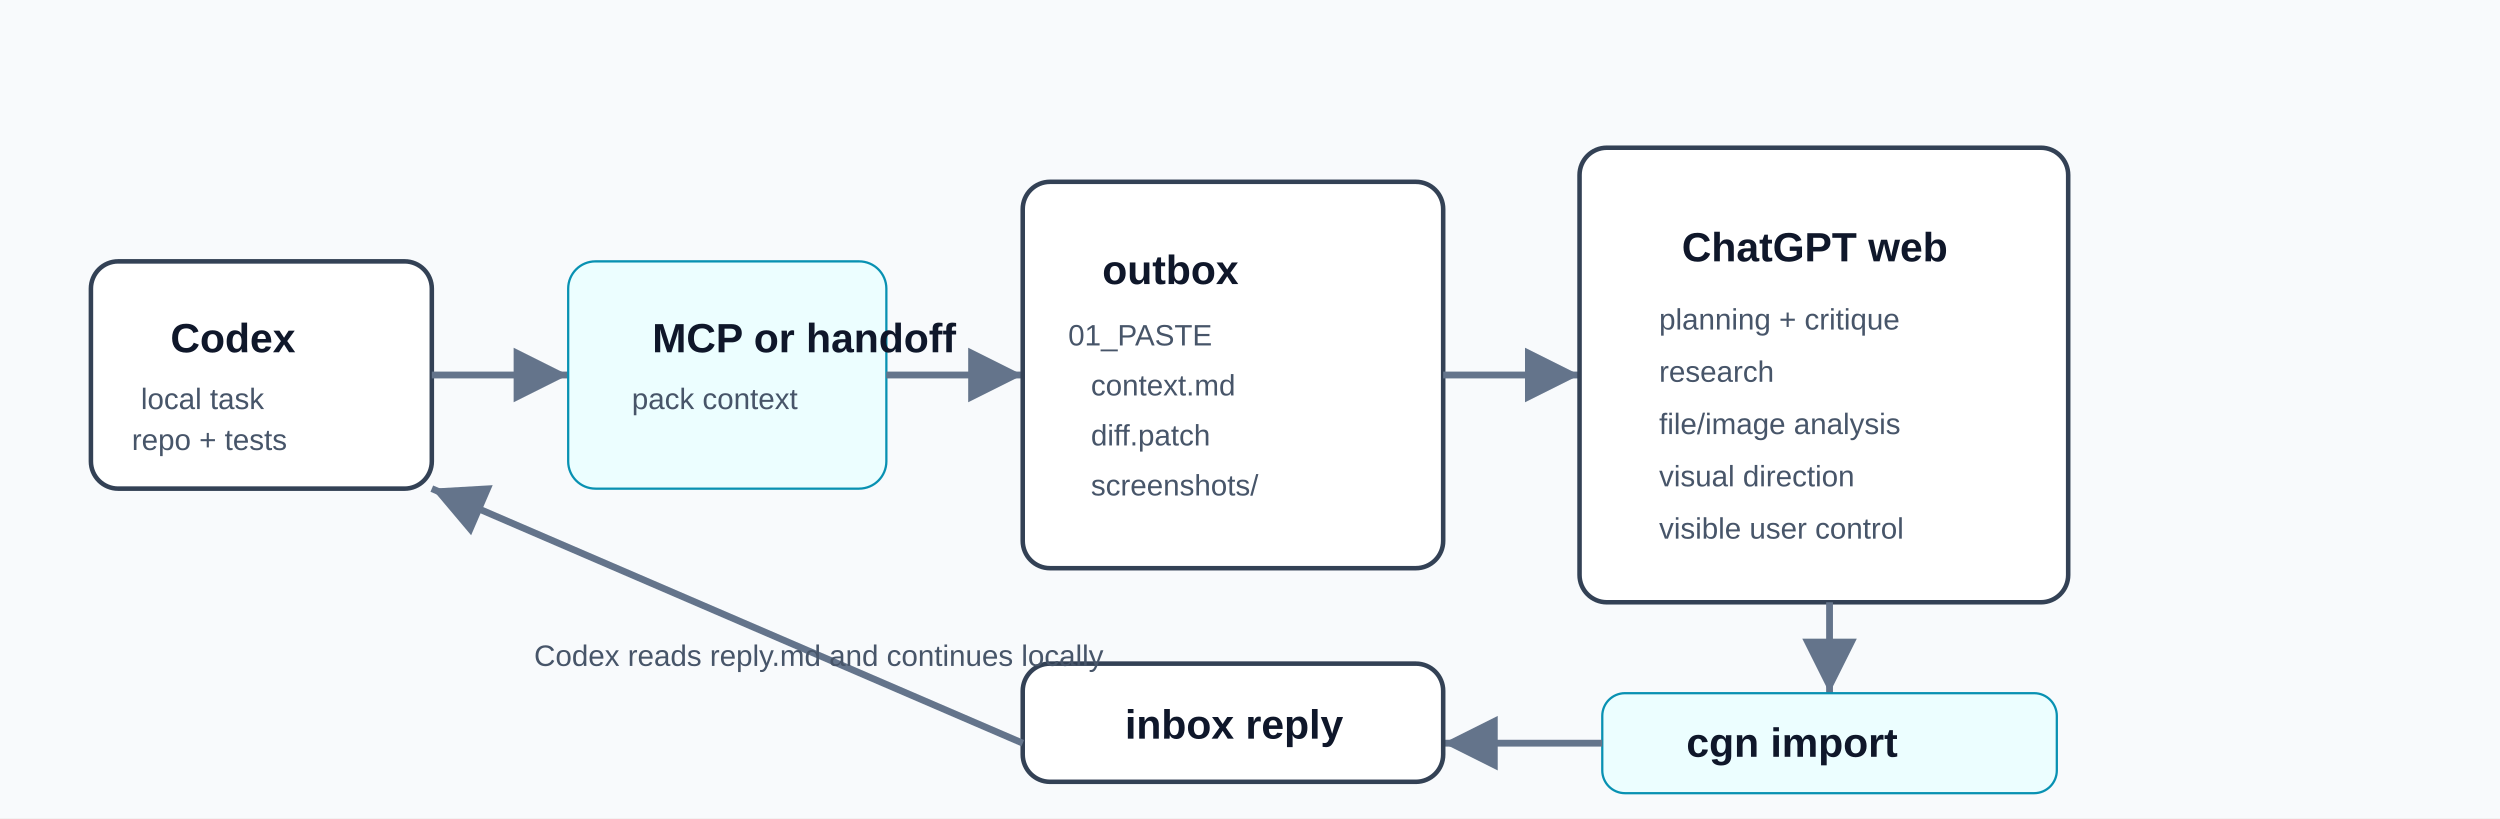
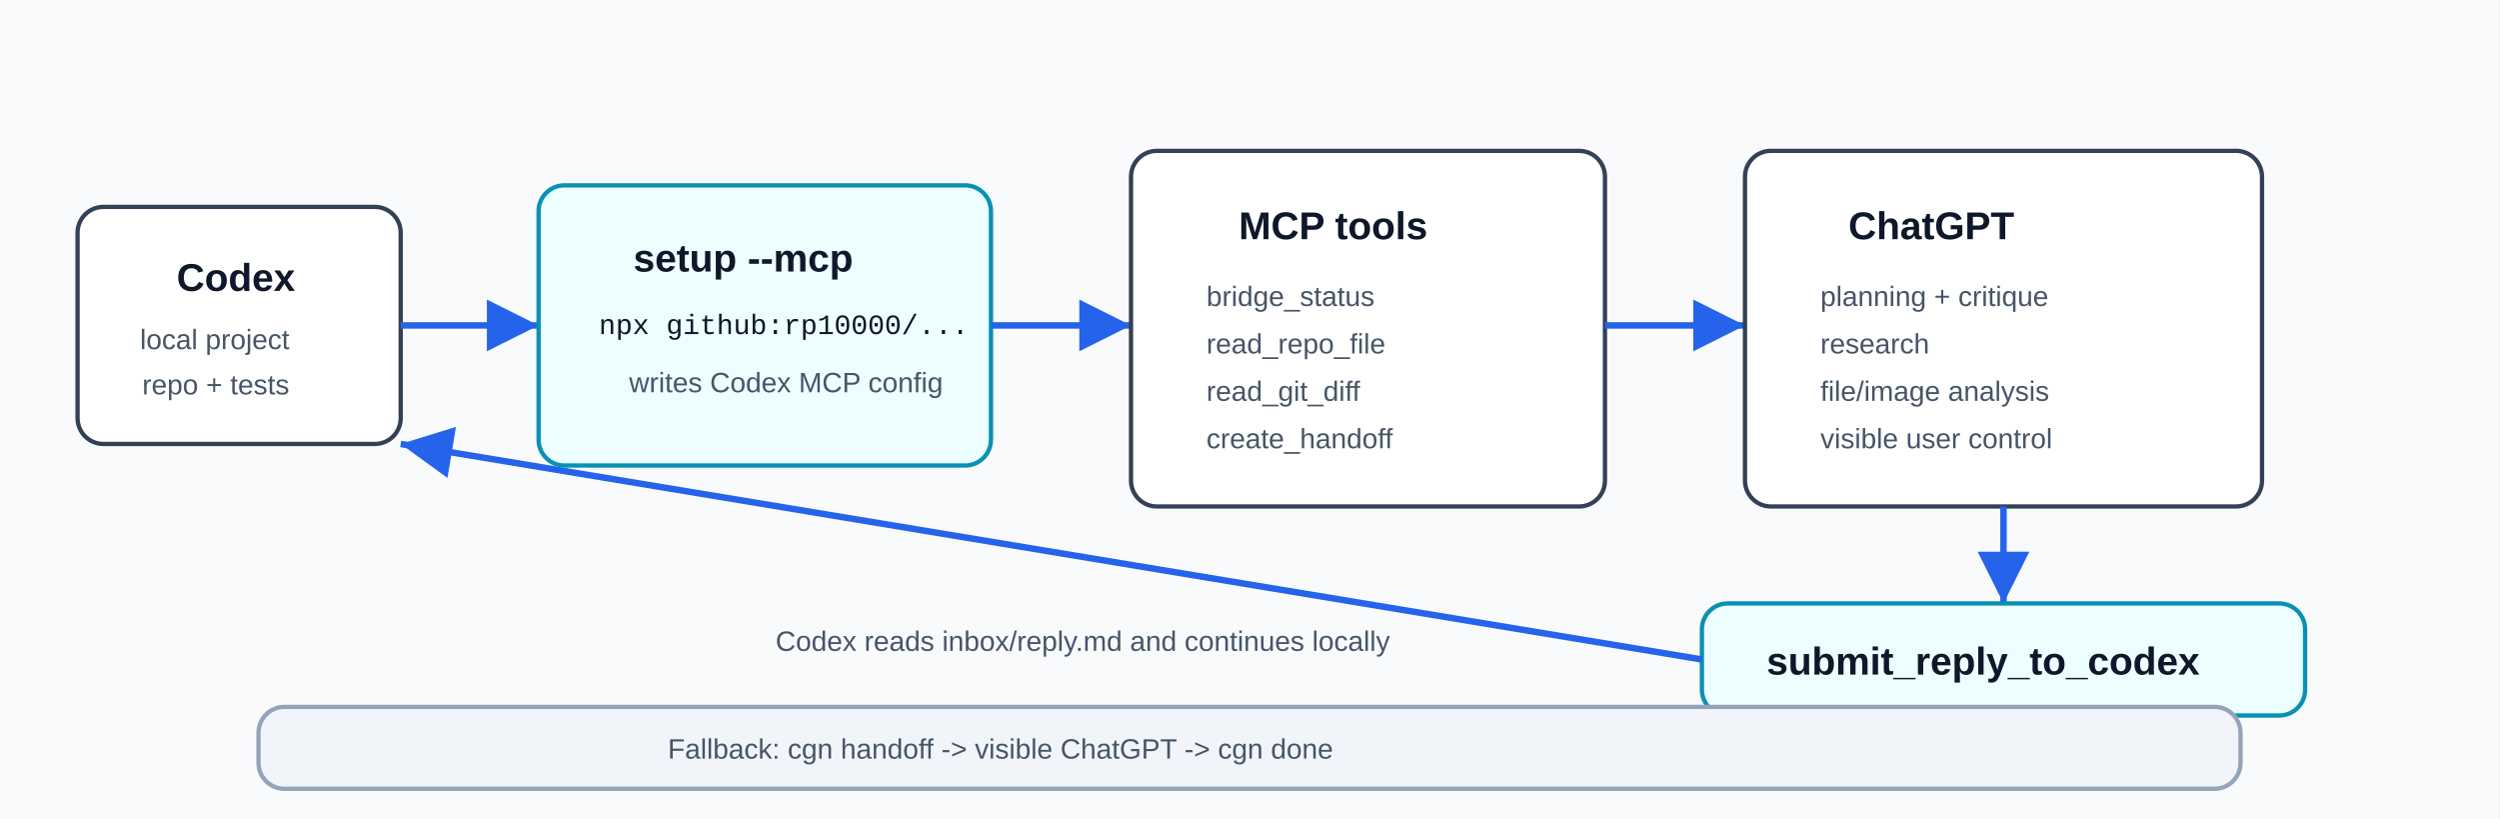
- <svg xmlns="http://www.w3.org/2000/svg" width="1100" height="360" viewBox="0 0 1100 360" role="img" aria-labelledby="title desc">
+ <svg xmlns="http://www.w3.org/2000/svg" width="1160" height="380" viewBox="0 0 1160 380" role="img" aria-labelledby="title desc">
  <defs>
    <style>
      .bg { fill: #f8fafc; }
      .box { fill: #ffffff; stroke: #334155; stroke-width: 2; rx: 12; }
-       .accent { fill: #ecfeff; stroke: #0891b2; }
+       .accent { fill: #ecfeff; stroke: #0891b2; stroke-width: 2; rx: 12; }
+       .soft { fill: #f1f5f9; stroke: #94a3b8; stroke-width: 2; rx: 12; }
      .text { fill: #0f172a; font-family: Arial, sans-serif; font-size: 18px; font-weight: 700; }
      .sub { fill: #475569; font-family: Arial, sans-serif; font-size: 13px; }
-       .arrow { stroke: #64748b; stroke-width: 3; marker-end: url(#arrow); }
+       .code { fill: #0f172a; font-family: Consolas, "Courier New", monospace; font-size: 13px; }
+       .arrow { stroke: #2563eb; stroke-width: 3; marker-end: url(#arrow); }
+       .fallback { stroke: #94a3b8; stroke-width: 3; stroke-dasharray: 8 8; marker-end: url(#arrow-soft); }
    </style>
    <marker id="arrow" markerWidth="12" markerHeight="12" refX="10" refY="6" orient="auto">
-       <path d="M2,2 L10,6 L2,10 Z" fill="#64748b" />
+       <path d="M2,2 L10,6 L2,10 Z" fill="#2563eb" />
+     </marker>
+     <marker id="arrow-soft" markerWidth="12" markerHeight="12" refX="10" refY="6" orient="auto">
+       <path d="M2,2 L10,6 L2,10 Z" fill="#94a3b8" />
    </marker>
  </defs>
-   <rect class="bg" x="0" y="0" width="1100" height="360" />
-   <rect class="box" x="40" y="115" width="150" height="100" />
-   <text class="text" x="75" y="155">Codex</text>
-   <text class="sub" x="62" y="180">local task</text>
-   <text class="sub" x="58" y="198">repo + tests</text>
-   <line class="arrow" x1="190" y1="165" x2="250" y2="165" />
-   <rect class="accent" x="250" y="115" width="140" height="100" rx="12" />
-   <text class="text" x="287" y="155">MCP or handoff</text>
-   <text class="sub" x="278" y="180">pack context</text>
-   <line class="arrow" x1="390" y1="165" x2="450" y2="165" />
-   <rect class="box" x="450" y="80" width="185" height="170" />
-   <text class="text" x="485" y="125">outbox</text>
-   <text class="sub" x="470" y="152">01_PASTE</text>
-   <text class="sub" x="480" y="174">context.md</text>
-   <text class="sub" x="480" y="196">diff.patch</text>
-   <text class="sub" x="480" y="218">screenshots/</text>
-   <line class="arrow" x1="635" y1="165" x2="695" y2="165" />
-   <rect class="box" x="695" y="65" width="215" height="200" />
-   <text class="text" x="740" y="115">ChatGPT web</text>
-   <text class="sub" x="730" y="145">planning + critique</text>
-   <text class="sub" x="730" y="168">research</text>
-   <text class="sub" x="730" y="191">file/image analysis</text>
-   <text class="sub" x="730" y="214">visual direction</text>
-   <text class="sub" x="730" y="237">visible user control</text>
-   <line class="arrow" x1="805" y1="265" x2="805" y2="305" />
-   <rect class="accent" x="705" y="305" width="200" height="44" rx="10" />
-   <text class="text" x="742" y="333">cgn import</text>
-   <line class="arrow" x1="705" y1="327" x2="635" y2="327" />
-   <rect class="box" x="450" y="292" width="185" height="52" />
-   <text class="text" x="495" y="325">inbox reply</text>
-   <line class="arrow" x1="450" y1="327" x2="190" y2="215" />
-   <text class="sub" x="235" y="293">Codex reads reply.md and continues locally</text>
+   <rect class="bg" width="1160" height="380" />
+   <rect class="box" x="36" y="96" width="150" height="110" />
+   <text class="text" x="82" y="135">Codex</text>
+   <text class="sub" x="65" y="162">local project</text>
+   <text class="sub" x="66" y="183">repo + tests</text>
+   <line class="arrow" x1="186" y1="151" x2="250" y2="151" />
+   <rect class="accent" x="250" y="86" width="210" height="130" />
+   <text class="text" x="294" y="126">setup --mcp</text>
+   <text class="code" x="278" y="155">npx github:rp10000/...</text>
+   <text class="sub" x="292" y="182">writes Codex MCP config</text>
+   <line class="arrow" x1="460" y1="151" x2="525" y2="151" />
+   <rect class="box" x="525" y="70" width="220" height="165" />
+   <text class="text" x="575" y="111">MCP tools</text>
+   <text class="sub" x="560" y="142">bridge_status</text>
+   <text class="sub" x="560" y="164">read_repo_file</text>
+   <text class="sub" x="560" y="186">read_git_diff</text>
+   <text class="sub" x="560" y="208">create_handoff</text>
+   <line class="arrow" x1="745" y1="151" x2="810" y2="151" />
+   <rect class="box" x="810" y="70" width="240" height="165" />
+   <text class="text" x="858" y="111">ChatGPT</text>
+   <text class="sub" x="845" y="142">planning + critique</text>
+   <text class="sub" x="845" y="164">research</text>
+   <text class="sub" x="845" y="186">file/image analysis</text>
+   <text class="sub" x="845" y="208">visible user control</text>
+   <line class="arrow" x1="930" y1="235" x2="930" y2="280" />
+   <rect class="accent" x="790" y="280" width="280" height="52" />
+   <text class="text" x="820" y="313">submit_reply_to_codex</text>
+   <line class="arrow" x1="790" y1="306" x2="186" y2="206" />
+   <text class="sub" x="360" y="302">Codex reads inbox/reply.md and continues locally</text>
+   <rect class="soft" x="120" y="328" width="920" height="38" />
+   <text class="sub" x="310" y="352">Fallback: cgn handoff -&gt; visible ChatGPT -&gt; cgn done</text>
</svg>
